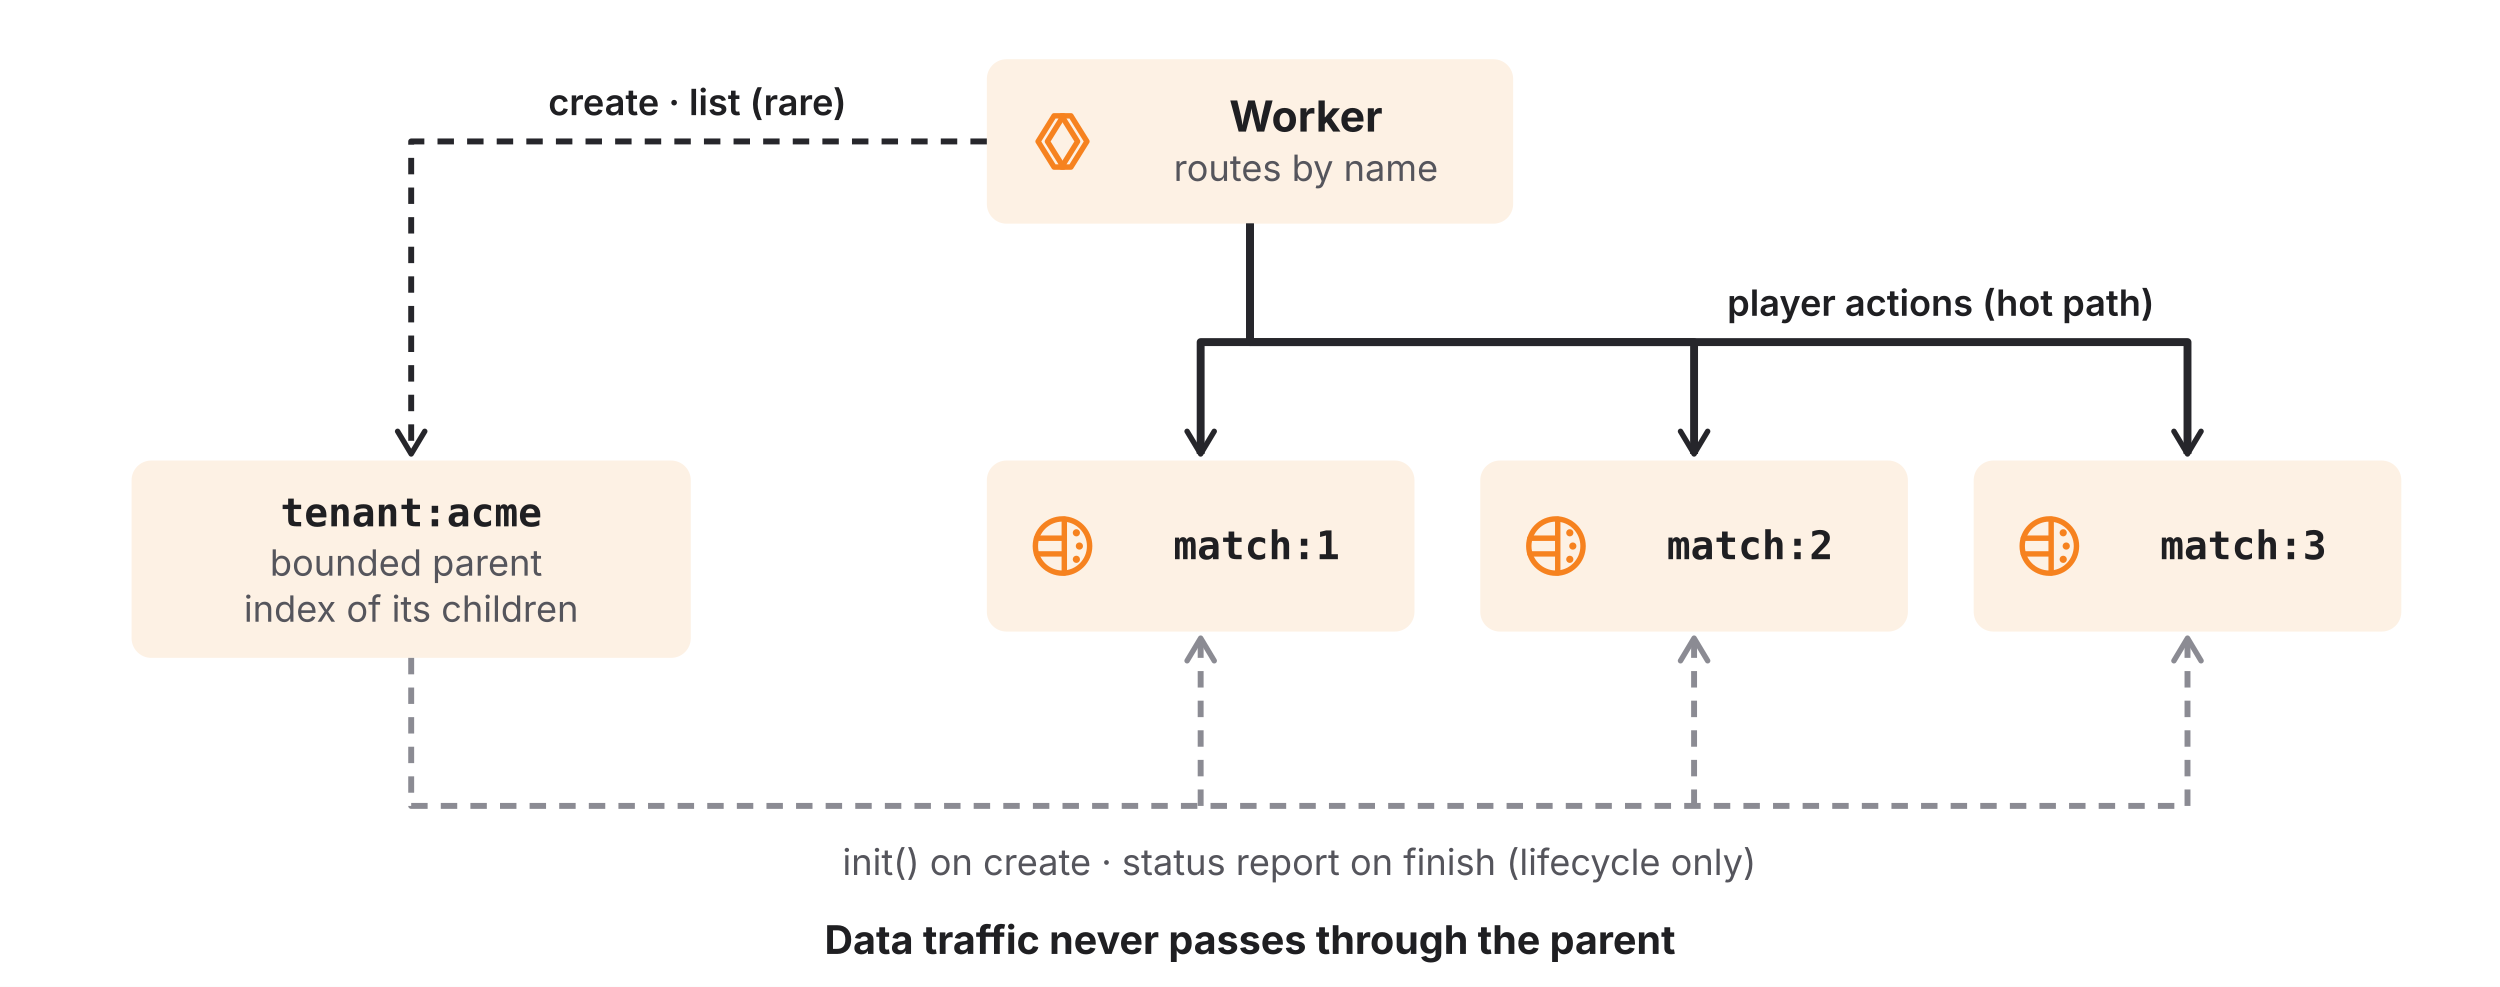
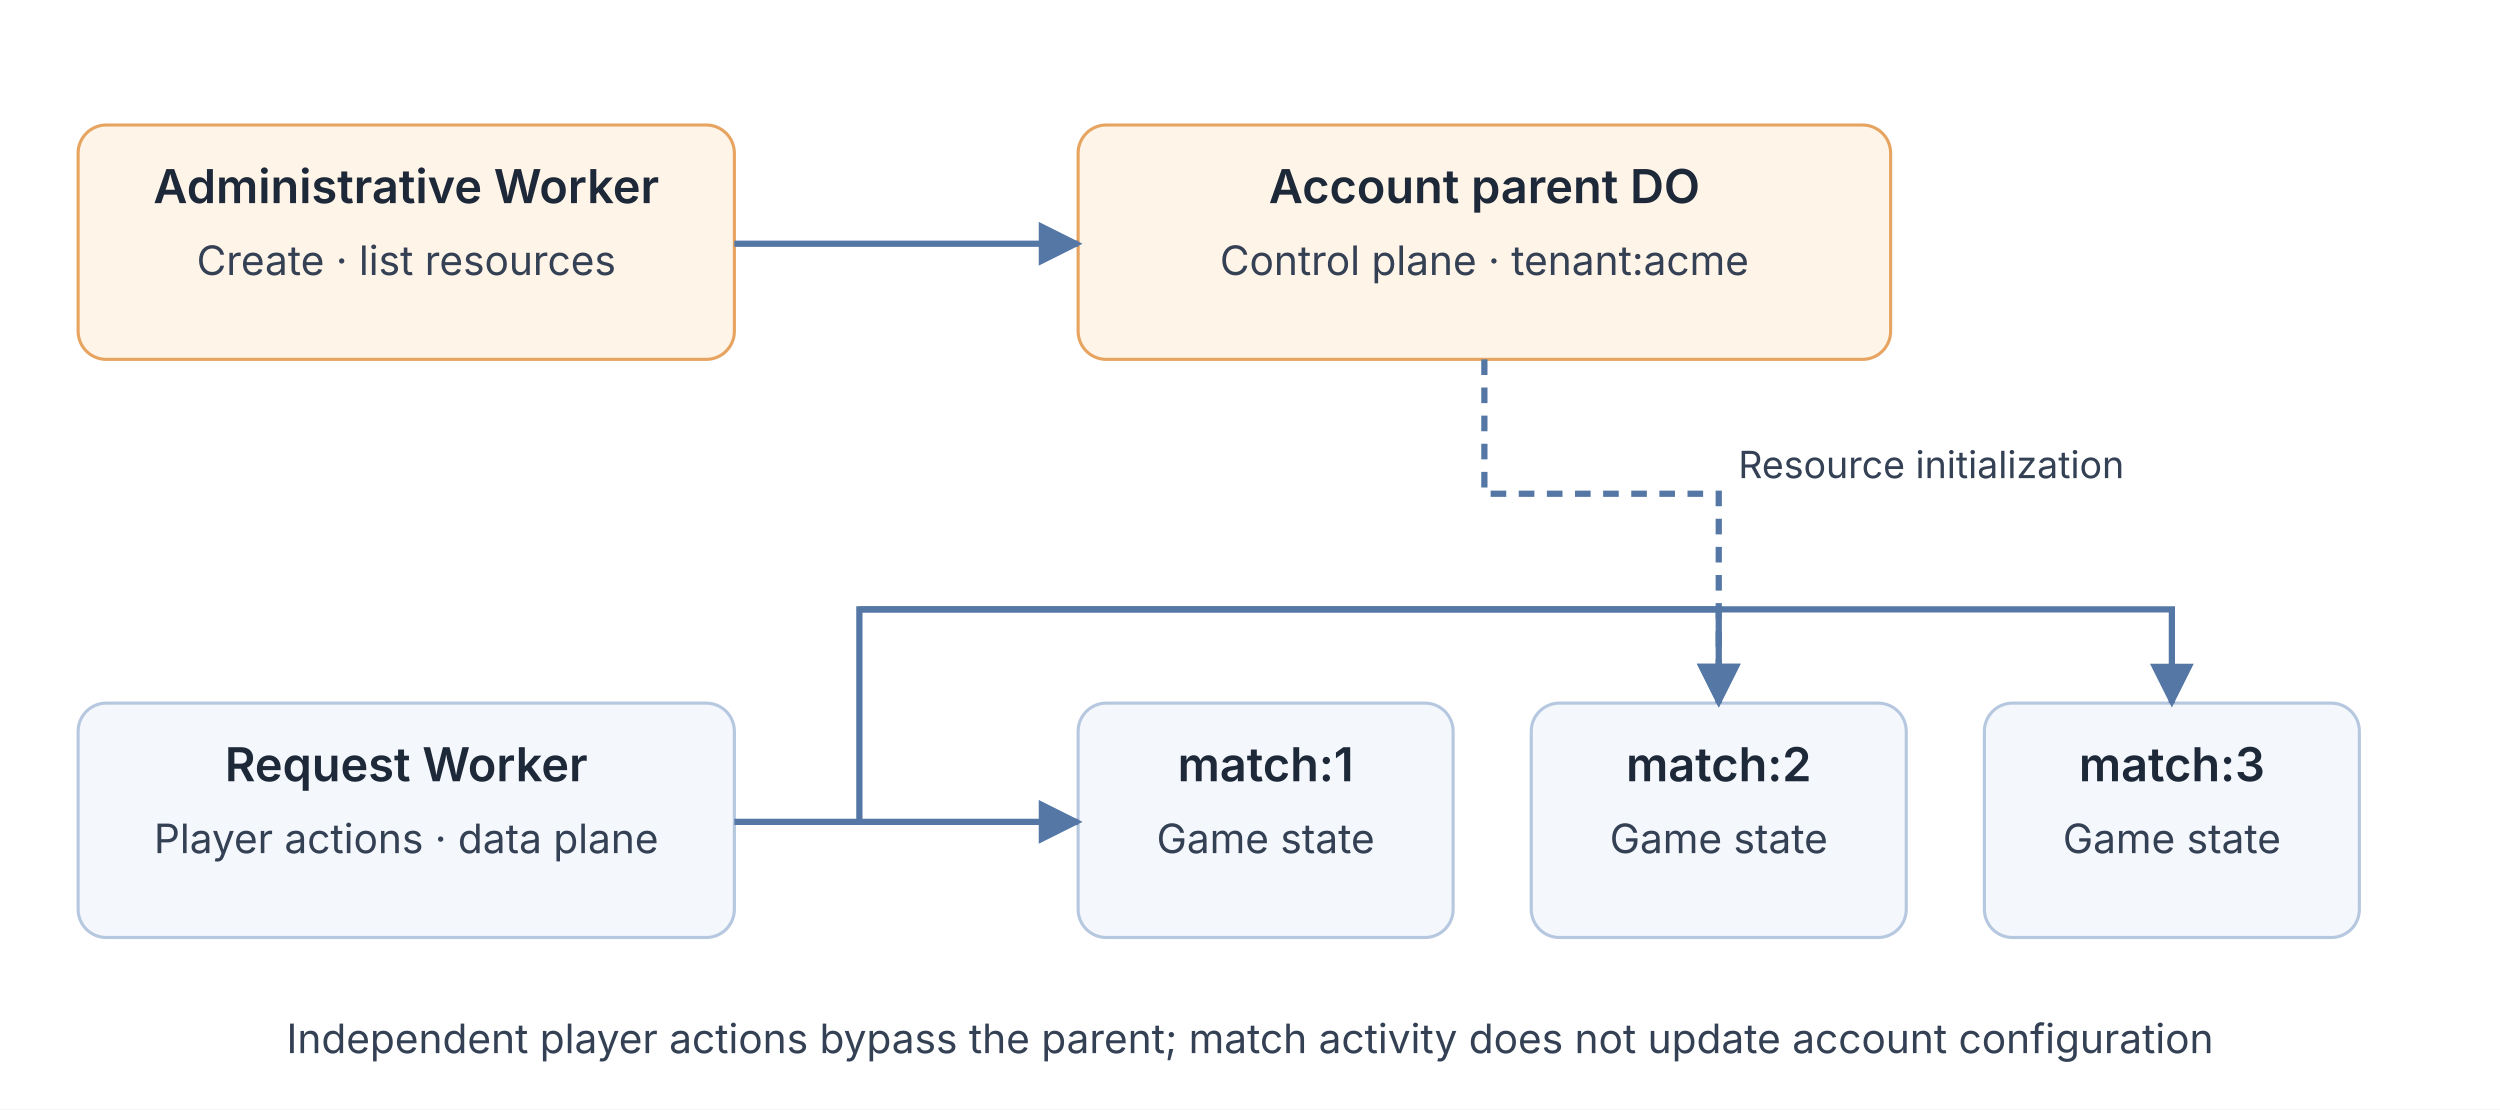
- <svg xmlns="http://www.w3.org/2000/svg" viewBox="0 0 760 300" style="font-family:Inter,system-ui,-apple-system,BlinkMacSystemFont,Segoe UI,sans-serif">
-   <rect width="100%" height="100%" fill="#ffffff" />
+ <svg xmlns="http://www.w3.org/2000/svg" viewBox="0 0 800 355" font-family="Inter, ui-sans-serif, system-ui, sans-serif">
  <defs>
-     <marker id="d5g" viewBox="0 0 12 12" refX="10" refY="6" markerWidth="11" markerHeight="11" markerUnits="userSpaceOnUse" orient="auto-start-reverse">
-       <path d="M2.5,1.5 L10,6 L2.5,10.5" fill="none" stroke="#26262b" stroke-width="1.8" stroke-linecap="round" stroke-linejoin="round" />
-     </marker>
-     <marker id="d5o" viewBox="0 0 12 12" refX="10" refY="6" markerWidth="11" markerHeight="11" markerUnits="userSpaceOnUse" orient="auto-start-reverse">
-       <path d="M2.5,1.5 L10,6 L2.5,10.5" fill="none" stroke="#26262b" stroke-width="1.8" stroke-linecap="round" stroke-linejoin="round" />
-     </marker>
-     <marker id="d5b" viewBox="0 0 12 12" refX="10" refY="6" markerWidth="11" markerHeight="11" markerUnits="userSpaceOnUse" orient="auto-start-reverse">
-       <path d="M2.5,1.5 L10,6 L2.5,10.5" fill="none" stroke="#26262b" stroke-width="1.8" stroke-linecap="round" stroke-linejoin="round" />
-     </marker>
-     <marker id="d5p" viewBox="0 0 12 12" refX="10" refY="6" markerWidth="11" markerHeight="11" markerUnits="userSpaceOnUse" orient="auto-start-reverse">
-       <path d="M2.5,1.5 L10,6 L2.5,10.5" fill="none" stroke="#8b8b93" stroke-width="1.8" stroke-linecap="round" stroke-linejoin="round" />
-     </marker>
-     <marker id="d5r" viewBox="0 0 12 12" refX="10" refY="6" markerWidth="11" markerHeight="11" markerUnits="userSpaceOnUse" orient="auto-start-reverse">
-       <path d="M2.5,1.5 L10,6 L2.5,10.5" fill="none" stroke="#d93636" stroke-width="1.8" stroke-linecap="round" stroke-linejoin="round" />
-     </marker>
-     <marker id="d5k" viewBox="0 0 12 12" refX="10" refY="6" markerWidth="11" markerHeight="11" markerUnits="userSpaceOnUse" orient="auto-start-reverse">
-       <path d="M2.5,1.5 L10,6 L2.5,10.5" fill="none" stroke="#1f9d55" stroke-width="1.8" stroke-linecap="round" stroke-linejoin="round" />
+     <marker id="arrow" viewBox="0 0 10 10" refX="9" refY="5" markerWidth="7" markerHeight="7" orient="auto-start-reverse">
+       <path d="M 0 0 L 10 5 L 0 10 z" fill="#5577a5" />
    </marker>
  </defs>
-   <rect x="300" y="18" width="160" height="50" rx="6" fill="#fdf1e4" />
-   <g transform="translate(312 32) scale(0.9166667)" fill="none" stroke="#f6821f" stroke-width="1.8" stroke-linejoin="round" stroke-linecap="round">
-     <path d="M9.2 3.5h3.1L7 12l5.3 8.5H9.2L3.9 12z" />
-     <path d="M11.7 3.5h3.1l5.3 8.5-5.3 8.5h-3.1L17 12z" />
-   </g>
-   <text x="397" y="40" font-size="13" font-weight="700" fill="#1f1f22" text-anchor="middle">
-     <tspan x="397" dy="0">Worker</tspan>
-   </text>
-   <text x="397" y="55" font-size="11" font-weight="400" fill="#55555c" text-anchor="middle">
-     <tspan x="397" dy="0">routes by name</tspan>
-   </text>
-   <rect x="40" y="140" width="170" height="60" rx="6" fill="#fdf1e4" />
-   <text x="125" y="160" font-size="12" font-weight="700" fill="#1f1f22" text-anchor="middle" font-family="ui-monospace,SFMono-Regular,Menlo,monospace">
-     <tspan x="125" dy="0">tenant:acme</tspan>
-   </text>
-   <text x="125" y="175" font-size="11" font-weight="400" fill="#55555c" text-anchor="middle">
-     <tspan x="125" dy="0">bounded parent</tspan>
-     <tspan x="125" dy="14">index of its children</tspan>
-   </text>
-   <rect x="300" y="140" width="130" height="52" rx="6" fill="#fdf1e4" />
-   <g transform="translate(312 155) scale(0.9166667)" fill="none" stroke="#f6821f" stroke-width="1.8" stroke-linejoin="round" stroke-linecap="round">
-     <circle cx="12" cy="12" r="9" />
-     <path d="M12.6 3.1v17.8M3.4 9.4h9.2M3.4 14.6h9.2" />
-     <circle cx="16.6" cy="7.6" r="1.2" fill="#f6821f" stroke="none" />
-     <circle cx="17.6" cy="12" r="1.2" fill="#f6821f" stroke="none" />
-     <circle cx="16.6" cy="16.4" r="1.2" fill="#f6821f" stroke="none" />
-   </g>
-   <text x="382" y="170" font-size="12" font-weight="700" fill="#1f1f22" text-anchor="middle" font-family="ui-monospace,SFMono-Regular,Menlo,monospace">
-     <tspan x="382" dy="0">match:1</tspan>
-   </text>
-   <rect x="450" y="140" width="130" height="52" rx="6" fill="#fdf1e4" />
-   <g transform="translate(462 155) scale(0.9166667)" fill="none" stroke="#f6821f" stroke-width="1.8" stroke-linejoin="round" stroke-linecap="round">
-     <circle cx="12" cy="12" r="9" />
-     <path d="M12.6 3.1v17.8M3.4 9.4h9.2M3.4 14.6h9.2" />
-     <circle cx="16.6" cy="7.6" r="1.2" fill="#f6821f" stroke="none" />
-     <circle cx="17.6" cy="12" r="1.2" fill="#f6821f" stroke="none" />
-     <circle cx="16.6" cy="16.4" r="1.2" fill="#f6821f" stroke="none" />
-   </g>
-   <text x="532" y="170" font-size="12" font-weight="700" fill="#1f1f22" text-anchor="middle" font-family="ui-monospace,SFMono-Regular,Menlo,monospace">
-     <tspan x="532" dy="0">match:2</tspan>
-   </text>
-   <rect x="600" y="140" width="130" height="52" rx="6" fill="#fdf1e4" />
-   <g transform="translate(612 155) scale(0.9166667)" fill="none" stroke="#f6821f" stroke-width="1.8" stroke-linejoin="round" stroke-linecap="round">
-     <circle cx="12" cy="12" r="9" />
-     <path d="M12.6 3.1v17.8M3.4 9.4h9.2M3.4 14.6h9.2" />
-     <circle cx="16.6" cy="7.6" r="1.2" fill="#f6821f" stroke="none" />
-     <circle cx="17.6" cy="12" r="1.2" fill="#f6821f" stroke="none" />
-     <circle cx="16.6" cy="16.4" r="1.2" fill="#f6821f" stroke="none" />
-   </g>
-   <text x="682" y="170" font-size="12" font-weight="700" fill="#1f1f22" text-anchor="middle" font-family="ui-monospace,SFMono-Regular,Menlo,monospace">
-     <tspan x="682" dy="0">match:3</tspan>
-   </text>
-   <path d="M300,43 L125,43 L125,138" fill="none" stroke="#26262b" stroke-width="1.8" stroke-linejoin="round" stroke-dasharray="5 4" marker-end="url(#d5b)" />
-   <text x="212" y="35" font-size="11" font-weight="600" fill="#1f1f22" text-anchor="middle" paint-order="stroke" stroke="#ffffff" stroke-width="4" stroke-linejoin="round">
-     <tspan x="212" dy="0">create · list (rare)</tspan>
-   </text>
-   <path d="M380,68 L380,104 L365,104 L365,138" fill="none" stroke="#26262b" stroke-width="2.4" stroke-linejoin="round" marker-end="url(#d5o)" />
-   <path d="M380,68 L380,104 L515,104 L515,138" fill="none" stroke="#26262b" stroke-width="2.4" stroke-linejoin="round" marker-end="url(#d5o)" />
-   <path d="M380,68 L380,104 L665,104 L665,138" fill="none" stroke="#26262b" stroke-width="2.4" stroke-linejoin="round" marker-end="url(#d5o)" />
-   <text x="590" y="96" font-size="11" font-weight="600" fill="#1f1f22" text-anchor="middle" paint-order="stroke" stroke="#ffffff" stroke-width="4" stroke-linejoin="round">
-     <tspan x="590" dy="0">player actions (hot path)</tspan>
-   </text>
-   <path d="M125,200 L125,245 L665,245" fill="none" stroke="#8b8b93" stroke-width="1.8" stroke-linejoin="round" stroke-dasharray="5 4" />
-   <path d="M365,245 L365,194" fill="none" stroke="#8b8b93" stroke-width="1.8" stroke-linejoin="round" stroke-dasharray="5 4" marker-end="url(#d5p)" />
-   <path d="M515,245 L515,194" fill="none" stroke="#8b8b93" stroke-width="1.8" stroke-linejoin="round" stroke-dasharray="5 4" marker-end="url(#d5p)" />
-   <path d="M665,245 L665,194" fill="none" stroke="#8b8b93" stroke-width="1.8" stroke-linejoin="round" stroke-dasharray="5 4" marker-end="url(#d5p)" />
-   <text x="395" y="266" font-size="11" font-weight="400" fill="#55555c" text-anchor="middle">
-     <tspan x="395" dy="0">init() on create · status report on finish (lifecycle only)</tspan>
-   </text>
-   <text x="380" y="290" font-size="12" font-weight="700" fill="#1f1f22" text-anchor="middle">
-     <tspan x="380" dy="0">Data traffic never passes through the parent</tspan>
-   </text>
+   <rect width="800" height="355" fill="white" />
+   <rect x="25" y="40" width="210" height="75" rx="9" fill="#fff4e8" stroke="#e7a460" />
+   <text x="130" y="65" fill="#1d2939" font-size="15" text-anchor="middle" font-weight="600">Administrative Worker</text>
+   <text x="130" y="88" fill="#344054" font-size="13" text-anchor="middle" font-weight="400">Create · list resources</text>
+   <rect x="345" y="40" width="260" height="75" rx="9" fill="#fff4e8" stroke="#e7a460" />
+   <text x="475" y="65" fill="#1d2939" font-size="15" text-anchor="middle" font-weight="600">Account parent DO</text>
+   <text x="475" y="88" fill="#344054" font-size="13" text-anchor="middle" font-weight="400">Control plane · tenant:acme</text>
+   <path d="M235 78 H345" fill="none" stroke="#5577a5" stroke-width="2" marker-end="url(#arrow)" />
+   <rect x="25" y="225" width="210" height="75" rx="9" fill="#f4f7fc" stroke="#b6c7e0" />
+   <text x="130" y="250" fill="#1d2939" font-size="15" text-anchor="middle" font-weight="600">Request Worker</text>
+   <text x="130" y="273" fill="#344054" font-size="13" text-anchor="middle" font-weight="400">Player actions · data plane</text>
+   <rect x="345" y="225" width="120" height="75" rx="9" fill="#f4f7fc" stroke="#b6c7e0" />
+   <text x="405" y="250" fill="#1d2939" font-size="15" text-anchor="middle" font-weight="600">match:1</text>
+   <text x="405" y="273" fill="#344054" font-size="13" text-anchor="middle" font-weight="400">Game state</text>
+   <rect x="490" y="225" width="120" height="75" rx="9" fill="#f4f7fc" stroke="#b6c7e0" />
+   <text x="550" y="250" fill="#1d2939" font-size="15" text-anchor="middle" font-weight="600">match:2</text>
+   <text x="550" y="273" fill="#344054" font-size="13" text-anchor="middle" font-weight="400">Game state</text>
+   <rect x="635" y="225" width="120" height="75" rx="9" fill="#f4f7fc" stroke="#b6c7e0" />
+   <text x="695" y="250" fill="#1d2939" font-size="15" text-anchor="middle" font-weight="600">match:3</text>
+   <text x="695" y="273" fill="#344054" font-size="13" text-anchor="middle" font-weight="400">Game state</text>
+   <path d="M235 263 H345" fill="none" stroke="#5577a5" stroke-width="2" marker-end="url(#arrow)" />
+   <path d="M275 263 V195 H550 V225" fill="none" stroke="#5577a5" stroke-width="2" marker-end="url(#arrow)" />
+   <path d="M275 195 H695 V225" fill="none" stroke="#5577a5" stroke-width="2" marker-end="url(#arrow)" />
+   <path d="M475 115 V158 H550 V225" fill="none" stroke="#5577a5" stroke-width="2" stroke-dasharray="5 4" marker-end="url(#arrow)" />
+   <text x="618" y="153" fill="#344054" font-size="12" text-anchor="middle" font-weight="400">Resource initialization</text>
+   <text x="400" y="337" fill="#344054" font-size="13" text-anchor="middle" font-weight="400">Independent player actions bypass the parent; match activity does not update account configuration</text>
</svg>
